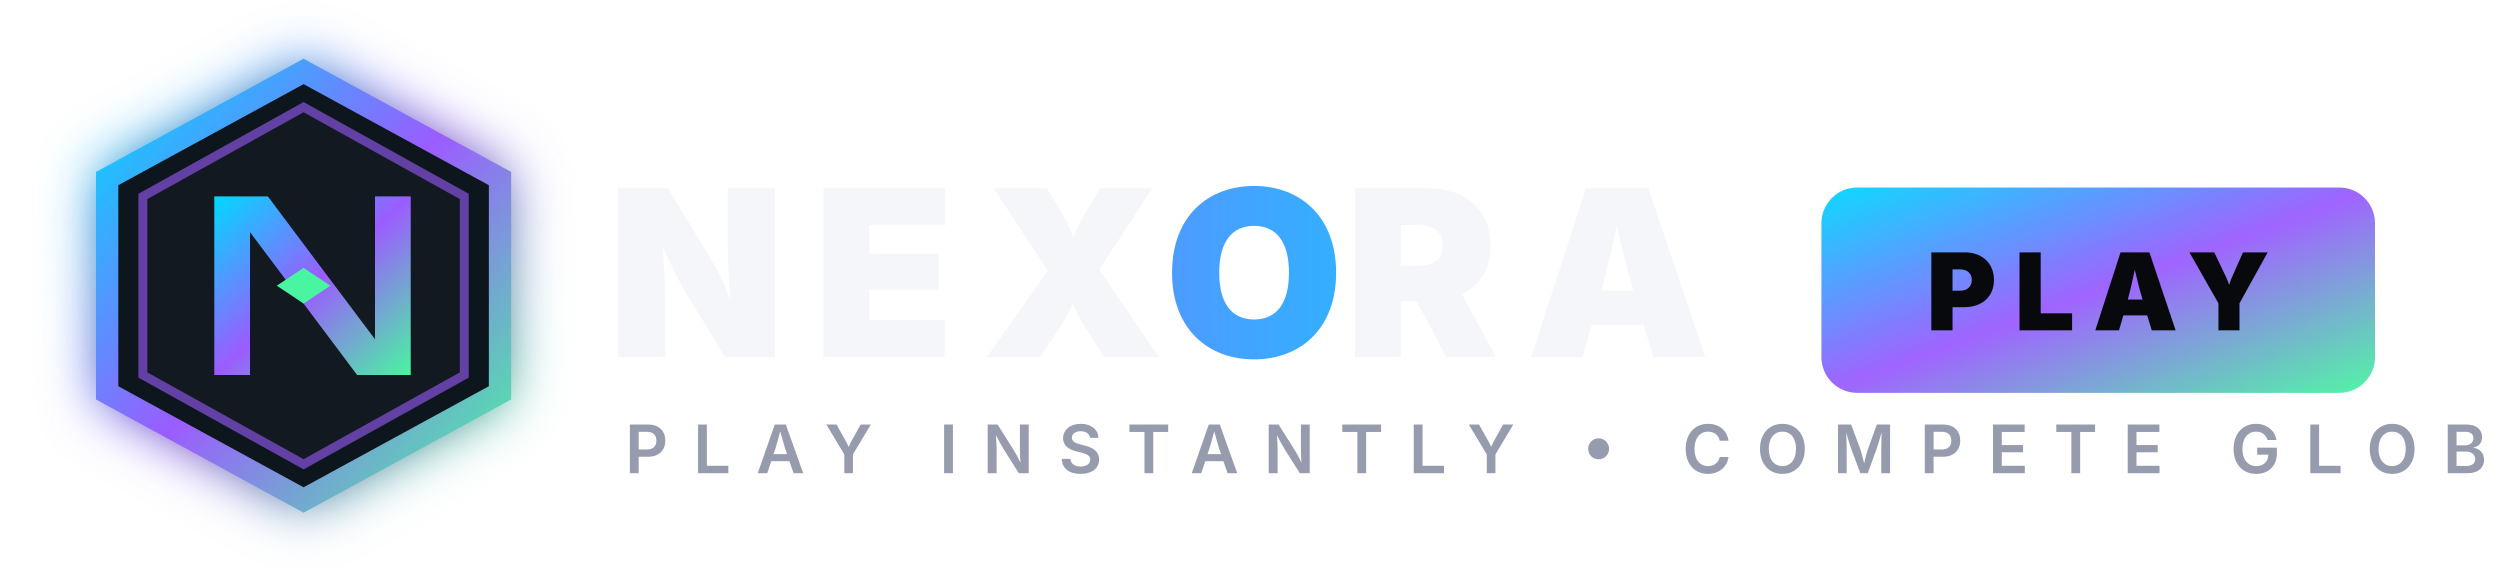
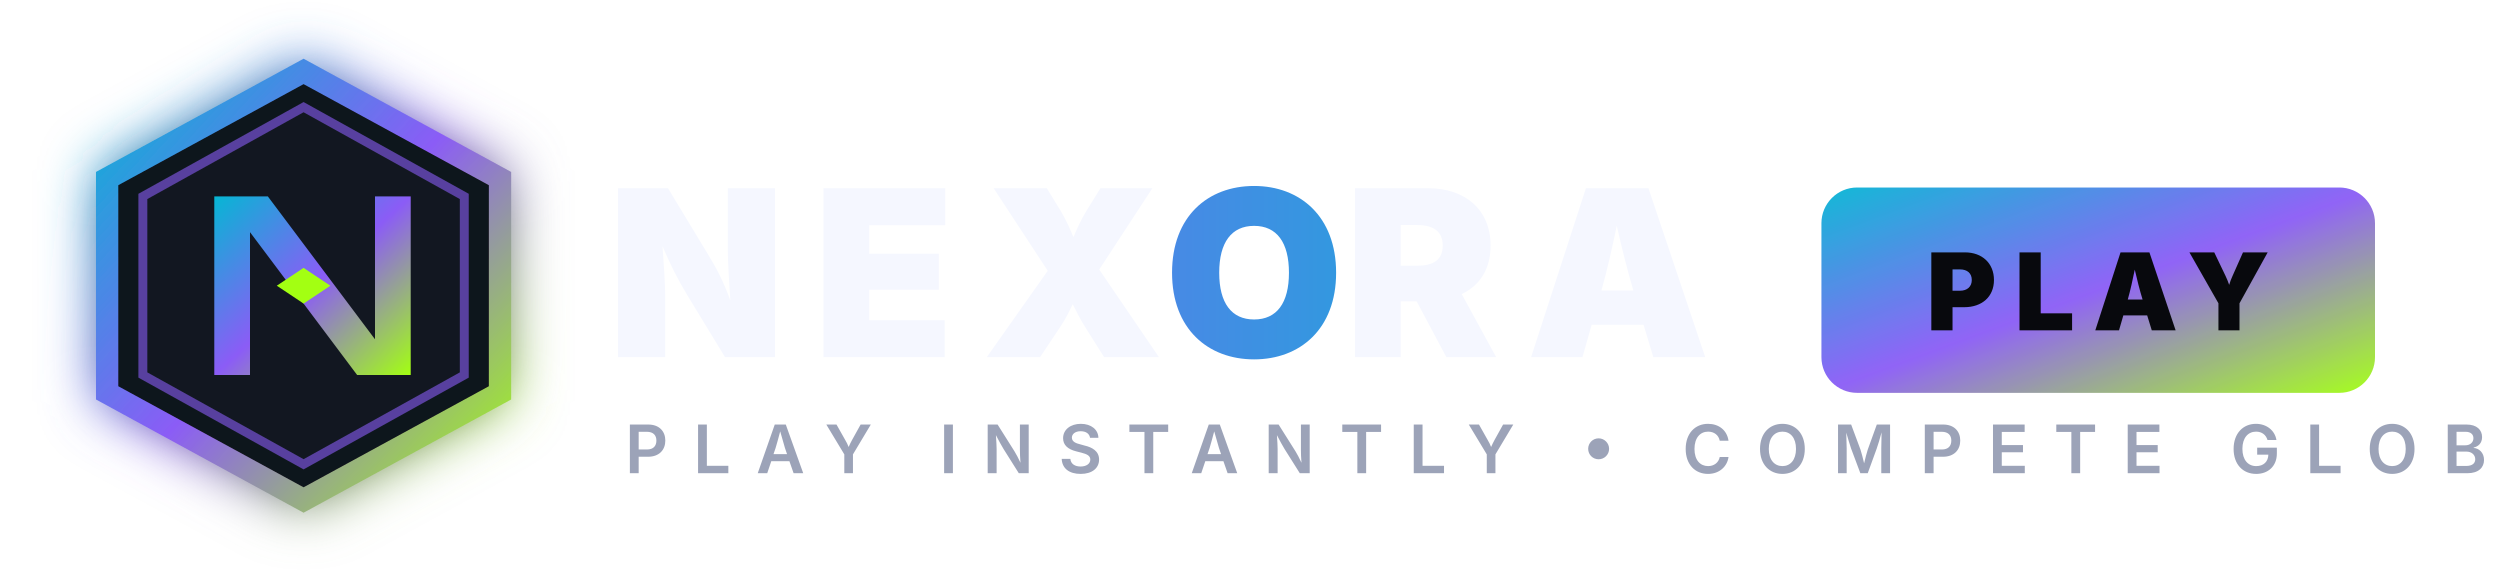
<svg xmlns="http://www.w3.org/2000/svg" viewBox="0 0 280 64" fill="none">
  <defs>
    <linearGradient id="nxGrad" x1="0%" y1="0%" x2="100%" y2="100%">
-       <stop offset="0%" stop-color="#00D9FF" />
-       <stop offset="50%" stop-color="#9B5CFF" />
-       <stop offset="100%" stop-color="#49F5A0" />
+       <stop offset="0%" stop-color="#06B6D4" />
+       <stop offset="50%" stop-color="#8B5CF6" />
+       <stop offset="100%" stop-color="#A3FF12" />
    </linearGradient>
    <linearGradient id="purpleGlow" x1="0%" y1="0%" x2="100%" y2="0%">
-       <stop offset="0%" stop-color="#9B5CFF" />
-       <stop offset="100%" stop-color="#00D9FF" />
+       <stop offset="0%" stop-color="#8B5CF6" />
+       <stop offset="100%" stop-color="#06B6D4" />
    </linearGradient>
    <filter id="glow" x="-20%" y="-20%" width="140%" height="140%">
      <feGaussianBlur stdDeviation="3" result="blur" />
      <feComposite in="SourceGraphic" in2="blur" operator="over" />
    </filter>
  </defs>
  <g transform="translate(8, 6)">
-     <polygon points="26,2 48,14 48,38 26,50 4,38 4,14" fill="#11131B" stroke="url(#nxGrad)" stroke-width="2.5" filter="url(#glow)" />
-     <polygon points="26,6 44,16 44,36 26,46 8,36 8,16" fill="#171A25" stroke="#9B5CFF" stroke-width="1" opacity="0.6" />
+     <polygon points="26,2 48,14 48,38 26,50 4,38 4,14" fill="#10121A" stroke="url(#nxGrad)" stroke-width="2.5" filter="url(#glow)" />
+     <polygon points="26,6 44,16 44,36 26,46 8,36 8,16" fill="#151824" stroke="#8B5CF6" stroke-width="1" opacity="0.6" />
    <path d="M16 36 L16 16 L22 16 L34 32 L34 16 L38 16 L38 36 L32 36 L20 20 L20 36 Z" fill="url(#nxGrad)" />
-     <polygon points="26,24 29,26 26,28 23,26" fill="#49F5A0" />
+     <polygon points="26,24 29,26 26,28 23,26" fill="#A3FF12" />
  </g>
  <g transform="translate(68, 14)">
-     <text x="0" y="26" font-family="'Inter', 'Segoe UI', system-ui, sans-serif" font-weight="900" font-size="26" letter-spacing="3" fill="#F5F6FA">
+     <text x="0" y="26" font-family="'Outfit', -apple-system, system-ui, sans-serif" font-weight="900" font-size="26" letter-spacing="3" fill="#F5F7FF">
      NEX<tspan fill="url(#purpleGlow)">O</tspan>RA
    </text>
    <rect x="136" y="7" width="62" height="23" rx="4" fill="url(#nxGrad)" opacity="0.95" />
-     <text x="167" y="23" text-anchor="middle" font-family="'Inter', 'Segoe UI', system-ui, sans-serif" font-weight="900" font-size="12" letter-spacing="2" fill="#08090D">
+     <text x="167" y="23" text-anchor="middle" font-family="'Outfit', -apple-system, system-ui, sans-serif" font-weight="900" font-size="12" letter-spacing="2" fill="#08090D">
      PLAY
    </text>
-     <text x="2" y="39" font-family="'Inter', 'Segoe UI', system-ui, sans-serif" font-weight="600" font-size="7.5" letter-spacing="2.8" fill="#969BAD">
+     <text x="2" y="39" font-family="'Inter', system-ui, sans-serif" font-weight="600" font-size="7.5" letter-spacing="2.8" fill="#9CA3B8">
      PLAY INSTANTLY • COMPETE GLOBALLY
    </text>
  </g>
</svg>
